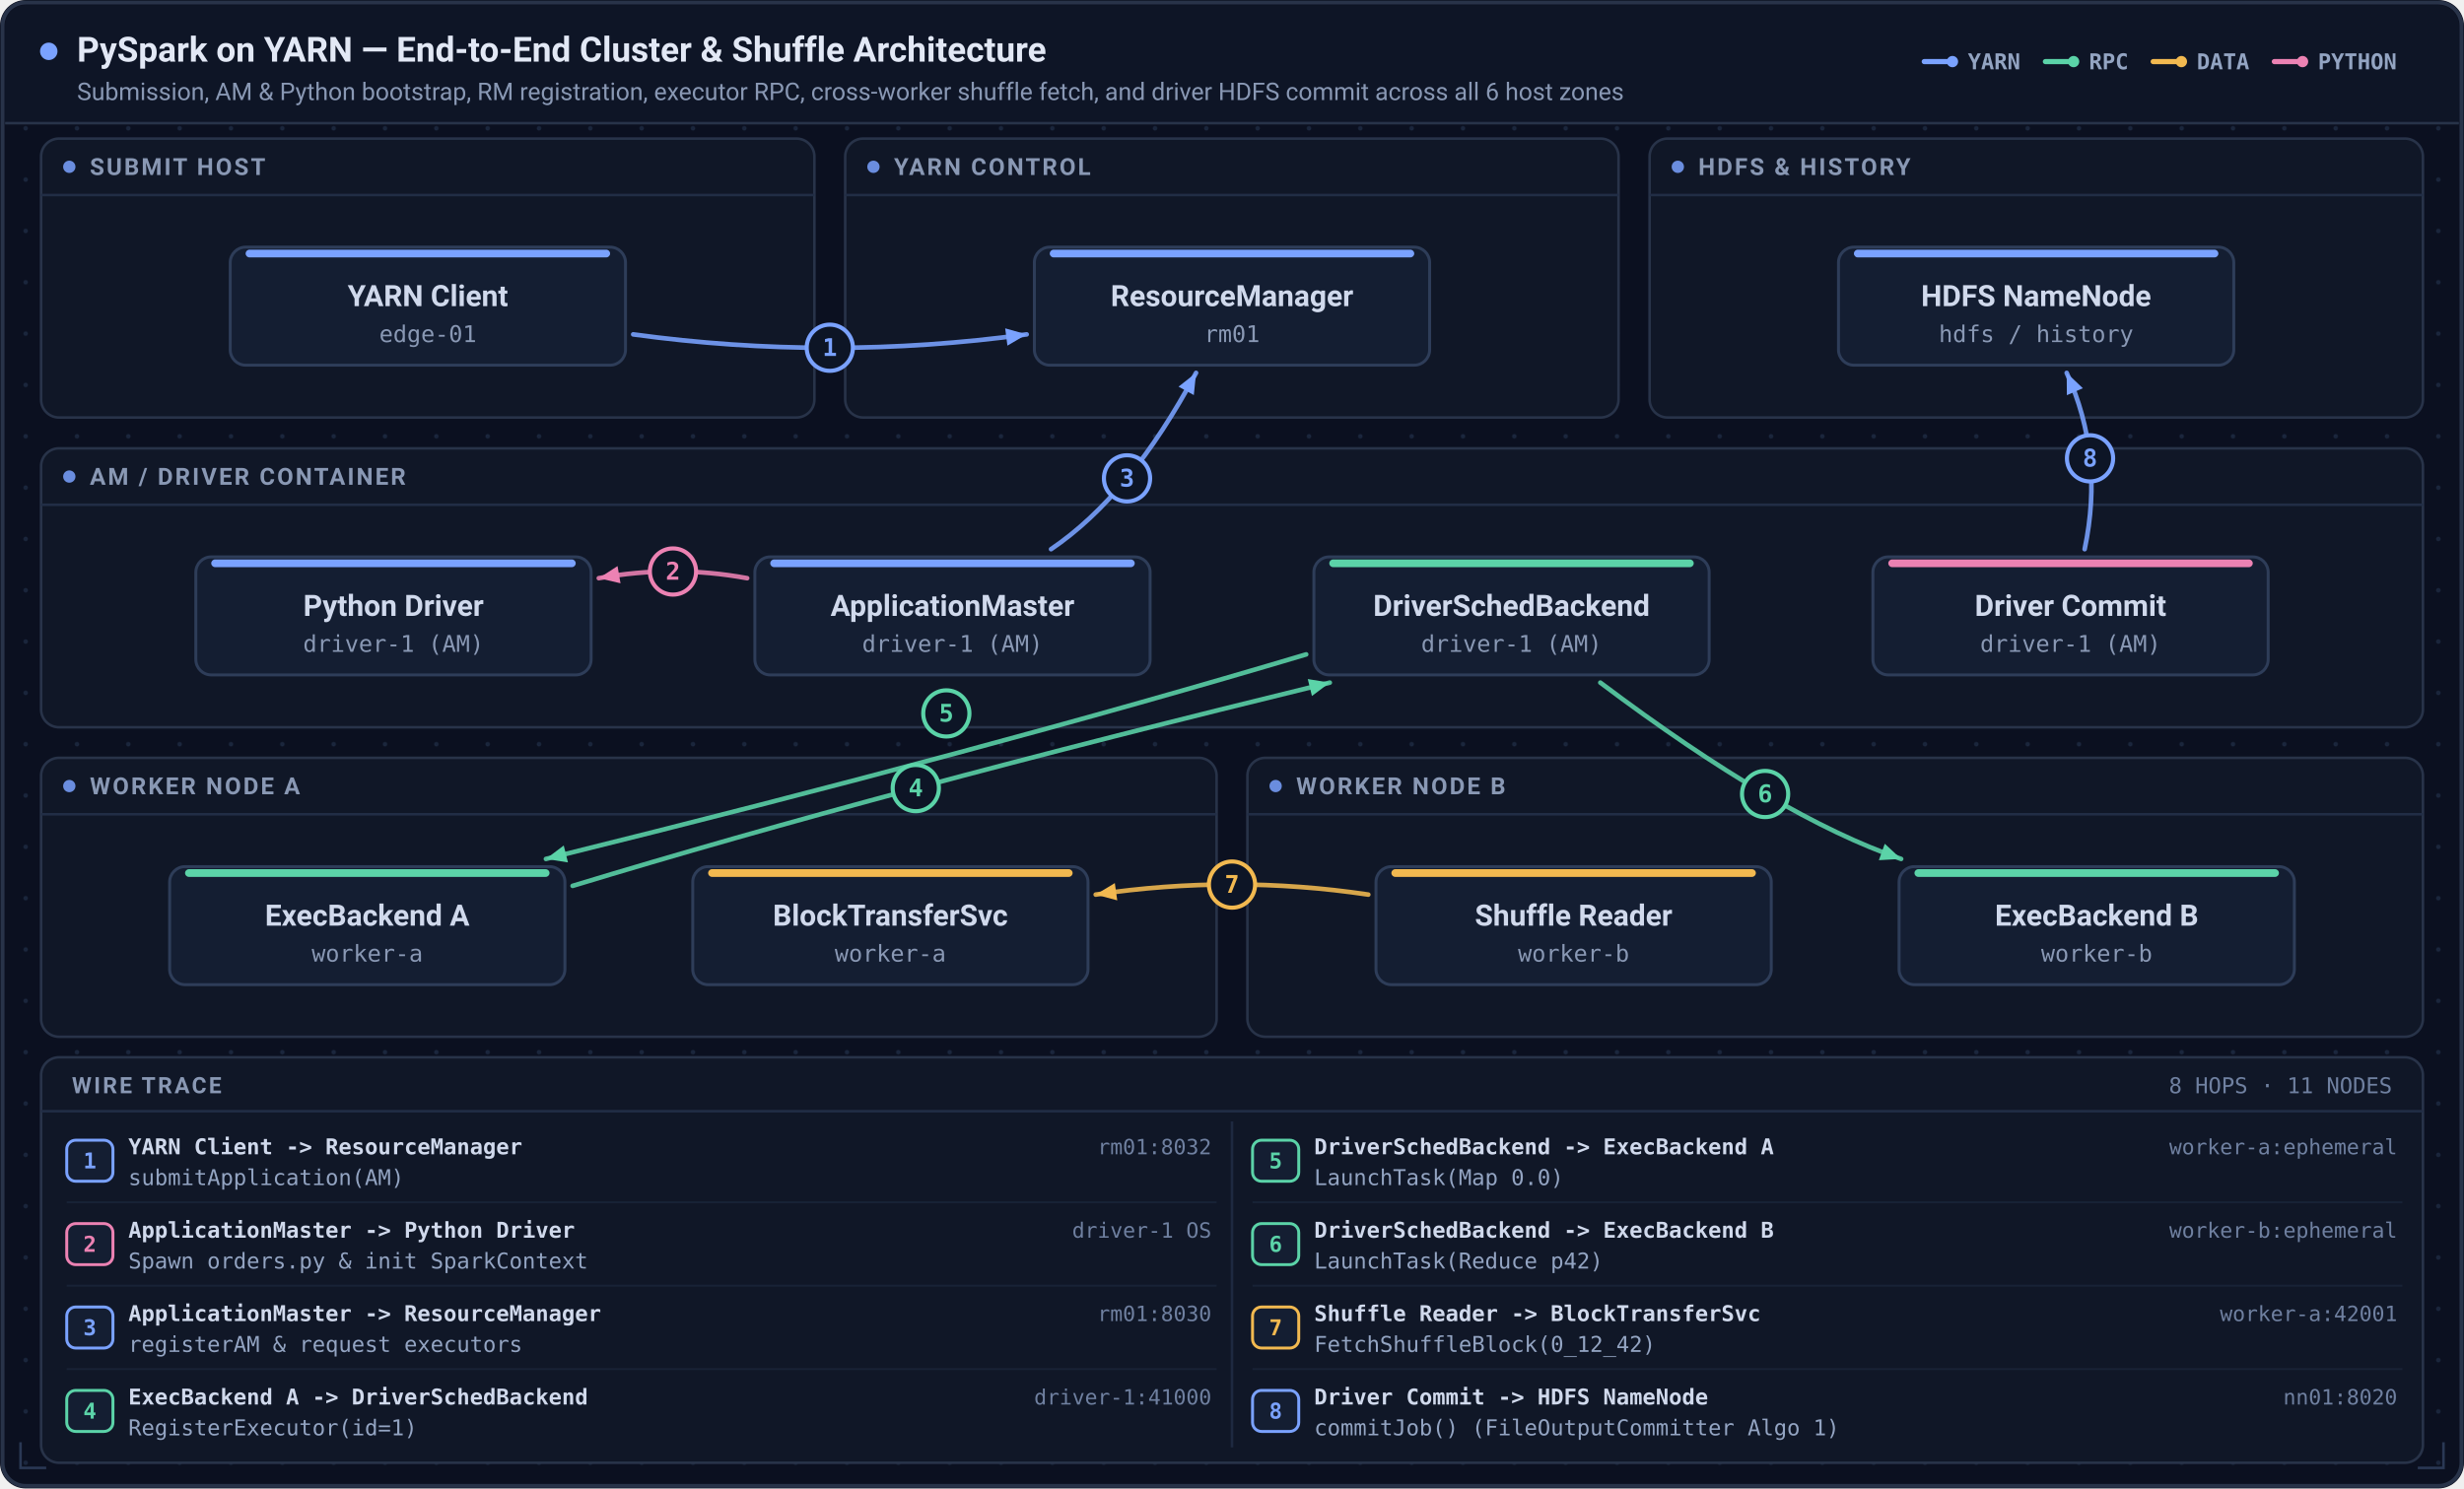
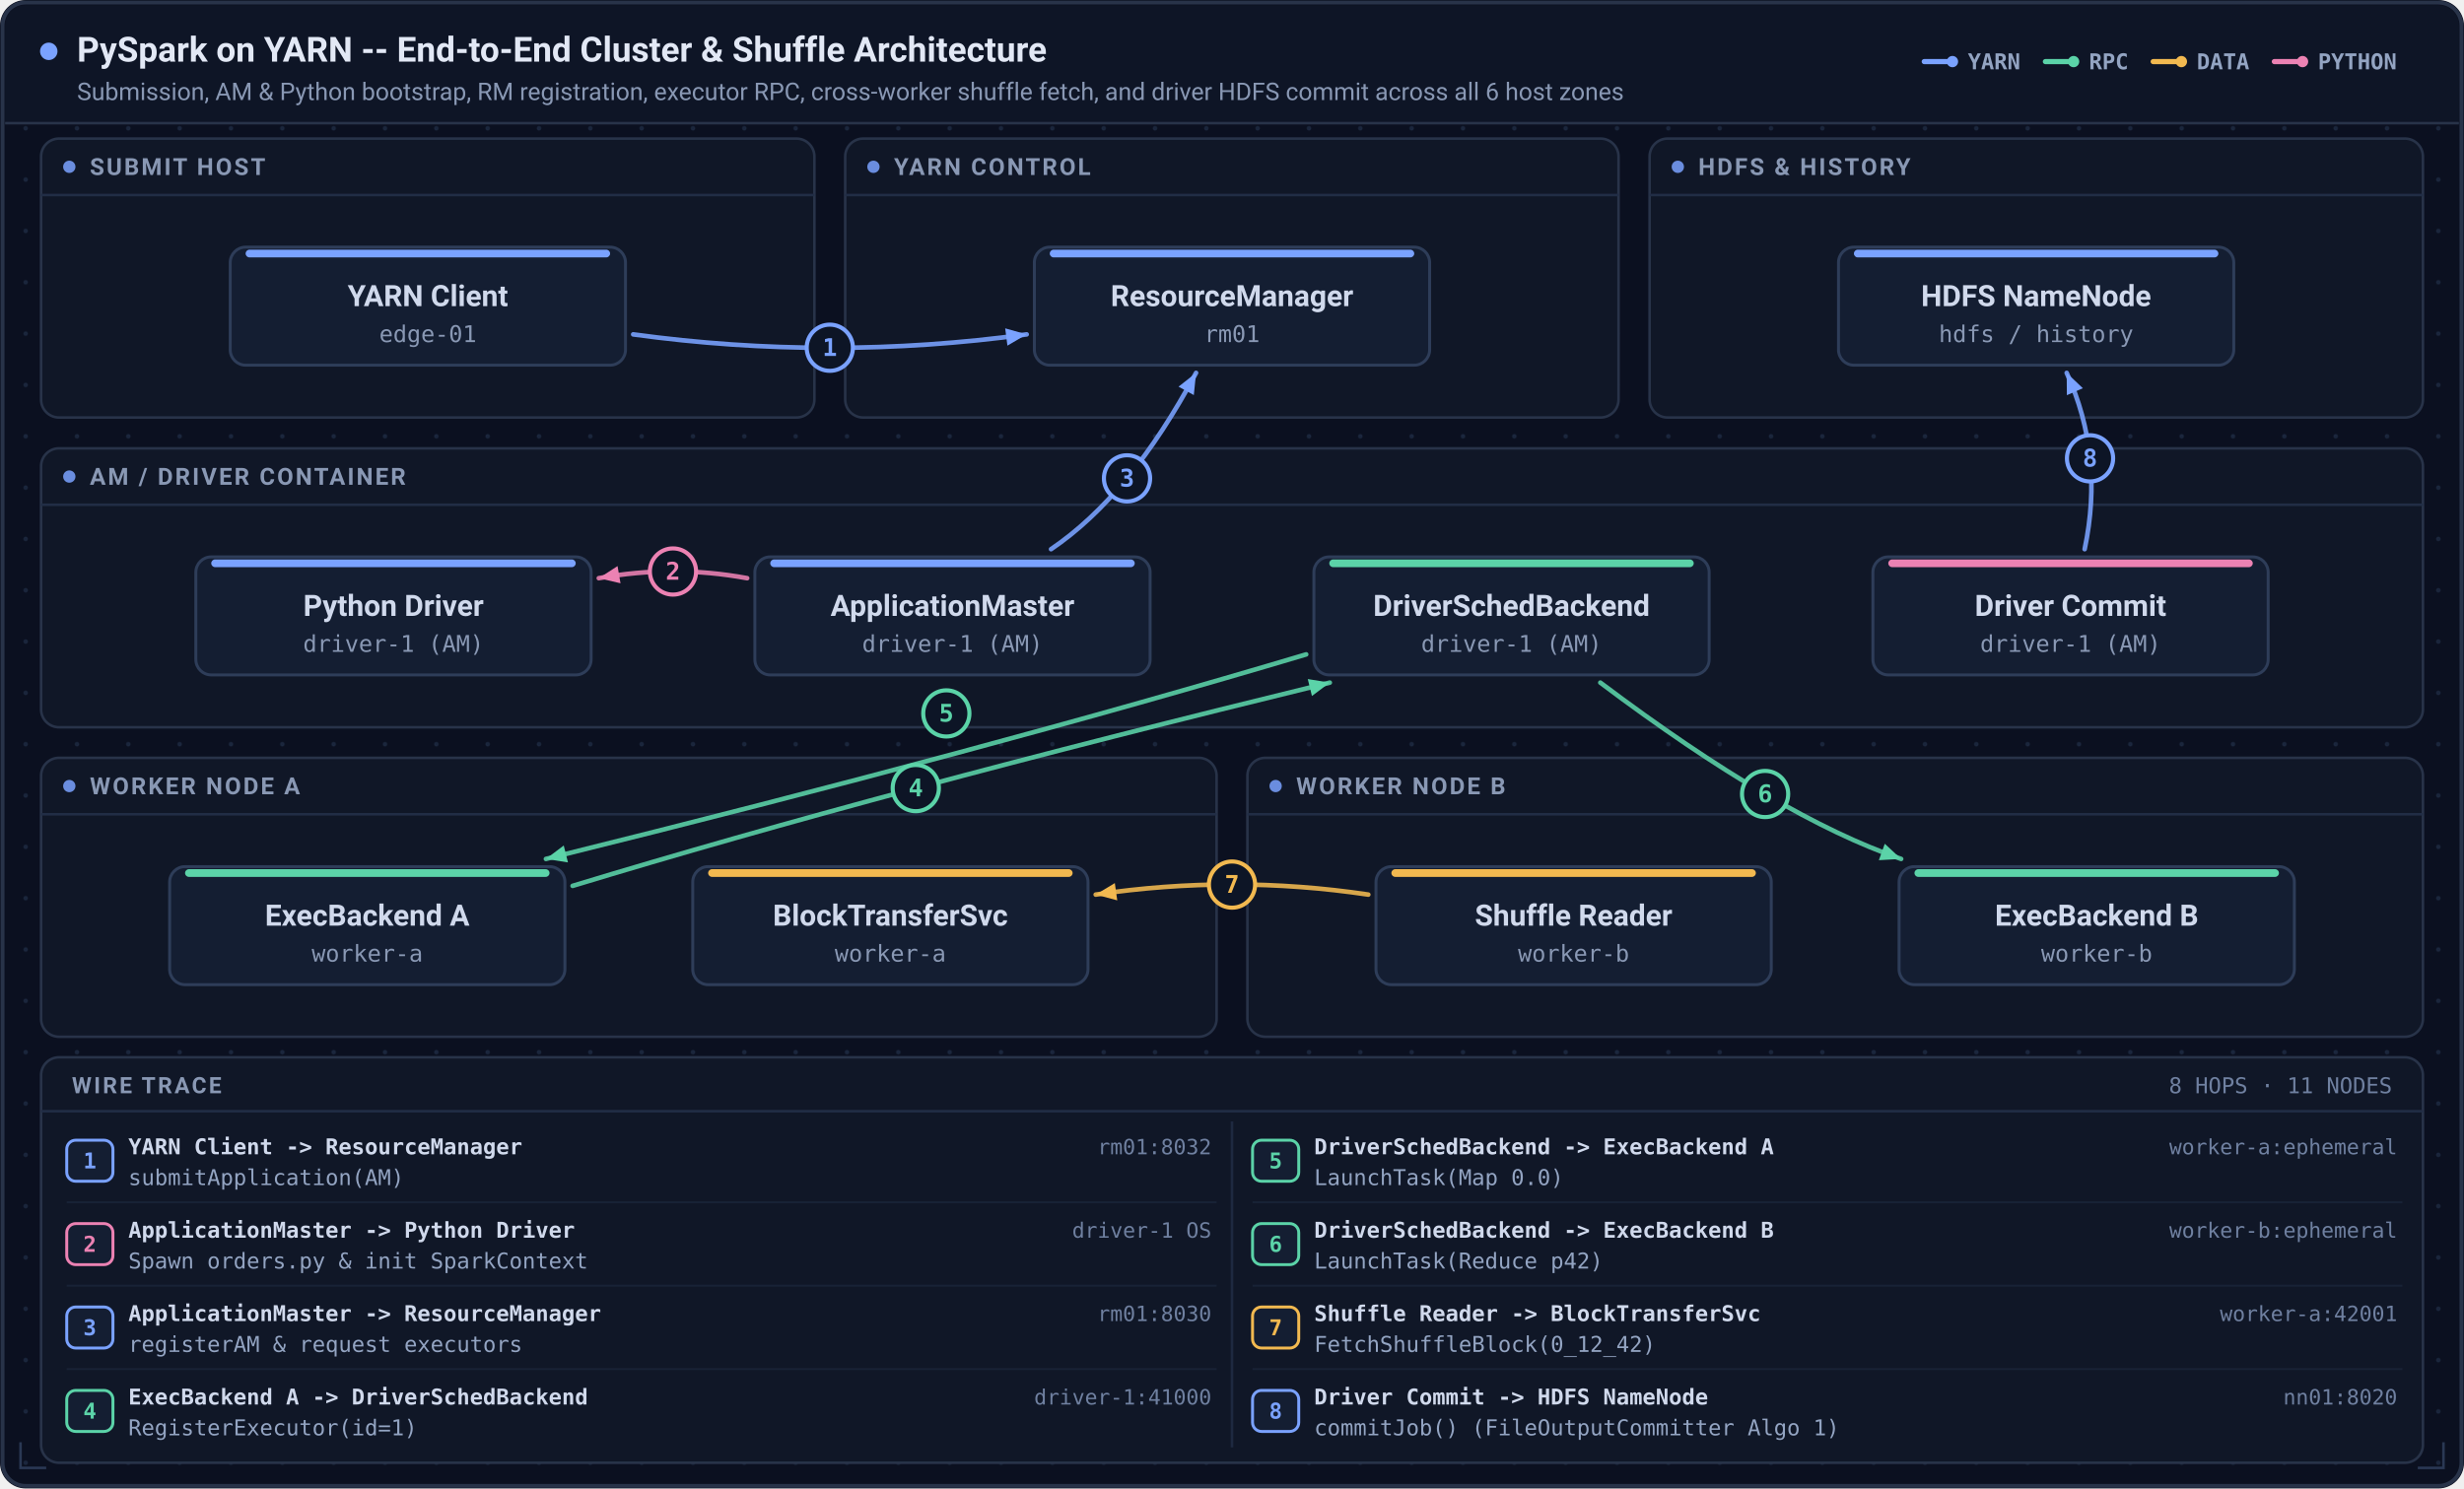
<svg xmlns="http://www.w3.org/2000/svg" width="960" height="580" viewBox="0 0 960 580" role="img" aria-labelledby="topo-title" aria-describedby="topo-desc">
  <defs>
    <pattern id="bp-grid" width="20" height="20" patternUnits="userSpaceOnUse">
      <circle cx="10" cy="10" r="0.9" fill="#1a253b" />
    </pattern>
  </defs>
  <style>
.f-sans { font-family: system-ui, -apple-system, 'Segoe UI', Roboto, Helvetica, Arial, sans-serif; }
.f-mono { font-family: ui-monospace, 'Cascadia Code', 'SFMono-Regular', Menlo, Consolas, monospace; }
@keyframes packet-travel {
  0% { transform: translate(246.7px, 130.3px); color: #7aa2ff; opacity: 0; }
  0.50% { transform: translate(246.7px, 130.3px); color: #7aa2ff; opacity: 1; }
  3.88% { transform: translate(297.3px, 134.9px); color: #7aa2ff; opacity: 1; }
  7.25% { transform: translate(349.4px, 134.9px); color: #7aa2ff; opacity: 1; }
  10.63% { transform: translate(400px, 130.3px); color: #7aa2ff; opacity: 1; }
  11.50% { transform: translate(400px, 130.3px); color: #7aa2ff; opacity: 0; }
  12.00% { transform: translate(291.1px, 225.3px); color: #ec82b3; opacity: 0; }
  13.00% { transform: translate(291.1px, 225.3px); color: #ec82b3; opacity: 1; }
  16.38% { transform: translate(272px, 223px); color: #ec82b3; opacity: 1; }
  19.75% { transform: translate(252.4px, 223px); color: #ec82b3; opacity: 1; }
  23.13% { transform: translate(233.3px, 225.3px); color: #ec82b3; opacity: 1; }
  24.00% { transform: translate(233.3px, 225.3px); color: #ec82b3; opacity: 0; }
  24.50% { transform: translate(409.5px, 214px); color: #7aa2ff; opacity: 0; }
  25.50% { transform: translate(409.5px, 214px); color: #7aa2ff; opacity: 1; }
  28.88% { transform: translate(429.3px, 197.3px); color: #7aa2ff; opacity: 1; }
  32.25% { transform: translate(448.5px, 173.9px); color: #7aa2ff; opacity: 1; }
  35.63% { transform: translate(466px, 145.3px); color: #7aa2ff; opacity: 1; }
  36.50% { transform: translate(466px, 145.3px); color: #7aa2ff; opacity: 0; }
  37.00% { transform: translate(223.1px, 345.2px); color: #5bd3a8; opacity: 0; }
  38.00% { transform: translate(223.1px, 345.2px); color: #5bd3a8; opacity: 1; }
  41.38% { transform: translate(308.3px, 320.4px); color: #5bd3a8; opacity: 1; }
  44.75% { transform: translate(408.6px, 293.5px); color: #5bd3a8; opacity: 1; }
  48.13% { transform: translate(518.1px, 266px); color: #5bd3a8; opacity: 1; }
  49.00% { transform: translate(518.1px, 266px); color: #5bd3a8; opacity: 0; }
  49.50% { transform: translate(508.9px, 255px); color: #5bd3a8; opacity: 0; }
  50.50% { transform: translate(508.9px, 255px); color: #5bd3a8; opacity: 1; }
  53.88% { transform: translate(421.8px, 280px); color: #5bd3a8; opacity: 1; }
  57.25% { transform: translate(321.1px, 307.1px); color: #5bd3a8; opacity: 1; }
  60.63% { transform: translate(212.7px, 334.7px); color: #5bd3a8; opacity: 1; }
  61.50% { transform: translate(212.7px, 334.7px); color: #5bd3a8; opacity: 0; }
  62.00% { transform: translate(623.5px, 266px); color: #5bd3a8; opacity: 0; }
  63.00% { transform: translate(623.5px, 266px); color: #5bd3a8; opacity: 1; }
  66.38% { transform: translate(667.1px, 296.7px); color: #5bd3a8; opacity: 1; }
  69.75% { transform: translate(707px, 320px); color: #5bd3a8; opacity: 1; }
  73.13% { transform: translate(740.7px, 334.7px); color: #5bd3a8; opacity: 1; }
  74.00% { transform: translate(740.7px, 334.7px); color: #5bd3a8; opacity: 0; }
  74.50% { transform: translate(533.1px, 348.6px); color: #f2b950; opacity: 0; }
  75.50% { transform: translate(533.1px, 348.6px); color: #f2b950; opacity: 1; }
  78.88% { transform: translate(498.1px, 345.1px); color: #f2b950; opacity: 1; }
  82.25% { transform: translate(461.9px, 345.1px); color: #f2b950; opacity: 1; }
  85.63% { transform: translate(426.9px, 348.6px); color: #f2b950; opacity: 1; }
  86.50% { transform: translate(426.9px, 348.6px); color: #f2b950; opacity: 0; }
  87.00% { transform: translate(812.2px, 214px); color: #7aa2ff; opacity: 0; }
  88.00% { transform: translate(812.2px, 214px); color: #7aa2ff; opacity: 1; }
  91.38% { transform: translate(814.9px, 190.4px); color: #7aa2ff; opacity: 1; }
  94.75% { transform: translate(812.5px, 167px); color: #7aa2ff; opacity: 1; }
  98.13% { transform: translate(805.2px, 145.3px); color: #7aa2ff; opacity: 1; }
  99.00% { transform: translate(805.2px, 145.3px); color: #7aa2ff; opacity: 0; }
  100% { transform: translate(246.7px, 130.3px); color: #7aa2ff; opacity: 0; }
}
#packet-orb {
  opacity: 0;
  animation: packet-travel 9s linear infinite;
}
@media (prefers-reduced-motion: reduce) {
  #packet-orb { display: none; animation: none; }
}
</style>
  <rect x="0" y="0" width="960" height="580" rx="10" fill="#0b1020" />
  <rect x="1" y="1" width="958" height="578" rx="9" fill="url(#bp-grid)" />
  <rect x="1" y="1" width="958" height="578" rx="9" fill="none" stroke="#283349" stroke-width="1.5" />
  <g stroke="#344666" stroke-width="1" fill="none" opacity="0.75">
    <path d="M 8 18 V 8 H 18" />
    <path d="M 942 8 H 952 V 18" />
    <path d="M 8 562 V 572 H 18" />
    <path d="M 942 572 H 952 V 562" />
  </g>
  <g class="header-band">
    <path d="M 10 2 H 950 A 8 8 0 0 1 958 10 V 48 H 2 V 10 A 8 8 0 0 1 10 2 Z" fill="#0e1526" />
    <line x1="2" y1="48" x2="958" y2="48" stroke="#283349" stroke-width="1" />
    <circle cx="19" cy="20" r="3.4" fill="#7aa2ff" />
-     <text class="f-sans" x="30" y="24" fill="#e2e8f5" font-size="13.5" font-weight="700">PySpark on YARN — End-to-End Cluster &amp; Shuffle Architecture</text>
+     <text class="f-sans" x="30" y="24" fill="#e2e8f5" font-size="13.5" font-weight="700">PySpark on YARN -- End-to-End Cluster &amp; Shuffle Architecture</text>
    <text class="f-sans" x="30" y="39" fill="#8998b4" font-size="9.5">Submission, AM &amp; Python bootstrap, RM registration, executor RPC, cross-worker shuffle fetch, and driver HDFS commit across all 6 host zones</text>
    <g class="channel-legend">
      <line x1="749.7" y1="24" x2="760.7" y2="24" stroke="#7aa2ff" stroke-width="2" stroke-linecap="round" />
      <circle cx="760.7" cy="24" r="2.2" fill="#7aa2ff" />
      <text class="f-mono" x="766.7" y="27" fill="#93a4c2" font-size="8.5" font-weight="600">YARN</text>
      <line x1="796.9" y1="24" x2="807.9" y2="24" stroke="#5bd3a8" stroke-width="2" stroke-linecap="round" />
      <circle cx="807.9" cy="24" r="2.2" fill="#5bd3a8" />
      <text class="f-mono" x="813.9" y="27" fill="#93a4c2" font-size="8.5" font-weight="600">RPC</text>
      <line x1="838.9" y1="24" x2="849.9" y2="24" stroke="#f2b950" stroke-width="2" stroke-linecap="round" />
      <circle cx="849.9" cy="24" r="2.2" fill="#f2b950" />
      <text class="f-mono" x="855.9" y="27" fill="#93a4c2" font-size="8.5" font-weight="600">DATA</text>
      <line x1="886.1" y1="24" x2="897.1" y2="24" stroke="#ec82b3" stroke-width="2" stroke-linecap="round" />
      <circle cx="897.1" cy="24" r="2.2" fill="#ec82b3" />
      <text class="f-mono" x="903.1" y="27" fill="#93a4c2" font-size="8.5" font-weight="600">PYTHON</text>
    </g>
  </g>
  <g class="topology-stage">
    <g class="host-zone" data-zone="submit-host">
      <rect x="16" y="54" width="301.3" height="108.7" rx="7" fill="#101727" stroke="#283349" stroke-width="1" />
      <line x1="16" y1="76" x2="317.3" y2="76" stroke="#212d45" stroke-width="1" />
      <circle cx="27" cy="65" r="2.4" fill="#7aa2ff" fill-opacity="0.85" />
      <text class="f-sans" x="35" y="68.2" fill="#8998b4" font-size="9.2" font-weight="700" letter-spacing="0.09em">SUBMIT HOST</text>
    </g>
    <g class="host-zone" data-zone="yarn-control">
      <rect x="329.3" y="54" width="301.3" height="108.7" rx="7" fill="#101727" stroke="#283349" stroke-width="1" />
      <line x1="329.3" y1="76" x2="630.7" y2="76" stroke="#212d45" stroke-width="1" />
      <circle cx="340.3" cy="65" r="2.4" fill="#7aa2ff" fill-opacity="0.85" />
      <text class="f-sans" x="348.3" y="68.2" fill="#8998b4" font-size="9.2" font-weight="700" letter-spacing="0.09em">YARN CONTROL</text>
    </g>
    <g class="host-zone" data-zone="storage-history">
      <rect x="642.7" y="54" width="301.3" height="108.7" rx="7" fill="#101727" stroke="#283349" stroke-width="1" />
      <line x1="642.7" y1="76" x2="944" y2="76" stroke="#212d45" stroke-width="1" />
      <circle cx="653.7" cy="65" r="2.4" fill="#7aa2ff" fill-opacity="0.85" />
      <text class="f-sans" x="661.7" y="68.2" fill="#8998b4" font-size="9.2" font-weight="700" letter-spacing="0.09em">HDFS &amp; HISTORY</text>
    </g>
    <g class="host-zone" data-zone="driver-jvm">
      <rect x="16" y="174.7" width="928" height="108.7" rx="7" fill="#101727" stroke="#283349" stroke-width="1" />
      <line x1="16" y1="196.7" x2="944" y2="196.7" stroke="#212d45" stroke-width="1" />
      <circle cx="27" cy="185.7" r="2.4" fill="#7aa2ff" fill-opacity="0.85" />
      <text class="f-sans" x="35" y="188.9" fill="#8998b4" font-size="9.2" font-weight="700" letter-spacing="0.09em">AM / DRIVER CONTAINER</text>
    </g>
    <g class="host-zone" data-zone="worker-node-a">
      <rect x="16" y="295.3" width="458" height="108.7" rx="7" fill="#101727" stroke="#283349" stroke-width="1" />
      <line x1="16" y1="317.3" x2="474" y2="317.3" stroke="#212d45" stroke-width="1" />
      <circle cx="27" cy="306.3" r="2.4" fill="#7aa2ff" fill-opacity="0.85" />
      <text class="f-sans" x="35" y="309.5" fill="#8998b4" font-size="9.2" font-weight="700" letter-spacing="0.09em">WORKER NODE A</text>
    </g>
    <g class="host-zone" data-zone="worker-node-b">
      <rect x="486" y="295.3" width="458" height="108.7" rx="7" fill="#101727" stroke="#283349" stroke-width="1" />
      <line x1="486" y1="317.3" x2="944" y2="317.3" stroke="#212d45" stroke-width="1" />
      <circle cx="497" cy="306.3" r="2.4" fill="#7aa2ff" fill-opacity="0.85" />
      <text class="f-sans" x="505" y="309.5" fill="#8998b4" font-size="9.2" font-weight="700" letter-spacing="0.09em">WORKER NODE B</text>
    </g>
    <g class="topo-edge" data-from="yarn-client" data-to="resource-manager">
      <path d="M 246.7 130.3 Q 323.3 140.8 400 130.3" fill="none" stroke="#7aa2ff" stroke-width="1.8" stroke-opacity="0.88" stroke-linecap="round" />
      <polygon points="-8,-3.4 0,0 -8,3.4" fill="#7aa2ff" transform="translate(400, 130.3) rotate(-7.3)" />
    </g>
    <g class="topo-edge" data-from="application-master" data-to="python-driver">
      <path d="M 291.1 225.3 Q 262.2 220 233.3 225.3" fill="none" stroke="#ec82b3" stroke-width="1.8" stroke-opacity="0.88" stroke-linecap="round" />
      <polygon points="-8,-3.4 0,0 -8,3.4" fill="#ec82b3" transform="translate(233.3, 225.3) rotate(170.2)" />
    </g>
    <g class="topo-edge" data-from="application-master" data-to="resource-manager">
      <path d="M 409.5 214 Q 440.4 193.1 466 145.3" fill="none" stroke="#7aa2ff" stroke-width="1.8" stroke-opacity="0.88" stroke-linecap="round" />
      <polygon points="-8,-3.4 0,0 -8,3.4" fill="#7aa2ff" transform="translate(466, 145.3) rotate(-61.2)" />
    </g>
    <g class="topo-edge" data-from="executor-backend" data-to="driver-scheduler-backend">
      <path d="M 223.1 345.2 Q 343.1 308.7 518.1 266" fill="none" stroke="#5bd3a8" stroke-width="1.8" stroke-opacity="0.88" stroke-linecap="round" />
      <polygon points="-8,-3.4 0,0 -8,3.4" fill="#5bd3a8" transform="translate(518.1, 266) rotate(-13.8)" />
    </g>
    <g class="topo-edge" data-from="driver-scheduler-backend" data-to="executor-backend">
      <path d="M 508.9 255 Q 385 292 212.7 334.7" fill="none" stroke="#5bd3a8" stroke-width="1.8" stroke-opacity="0.88" stroke-linecap="round" />
      <polygon points="-8,-3.4 0,0 -8,3.4" fill="#5bd3a8" transform="translate(212.7, 334.7) rotate(166)" />
    </g>
    <g class="topo-edge" data-from="driver-scheduler-backend" data-to="executor-backend-b">
      <path d="M 623.5 266 Q 693.3 318.5 740.7 334.7" fill="none" stroke="#5bd3a8" stroke-width="1.8" stroke-opacity="0.88" stroke-linecap="round" />
      <polygon points="-8,-3.4 0,0 -8,3.4" fill="#5bd3a8" transform="translate(740.7, 334.7) rotate(19.8)" />
    </g>
    <g class="topo-edge" data-from="shuffle-reader" data-to="block-transfer-service">
      <path d="M 533.1 348.6 Q 480 340.7 426.9 348.6" fill="none" stroke="#f2b950" stroke-width="1.8" stroke-opacity="0.88" stroke-linecap="round" />
      <polygon points="-8,-3.4 0,0 -8,3.4" fill="#f2b950" transform="translate(426.9, 348.6) rotate(172)" />
    </g>
    <g class="topo-edge" data-from="file-commit-protocol" data-to="hdfs-namenode">
      <path d="M 812.2 214 Q 819.9 177.5 805.2 145.3" fill="none" stroke="#7aa2ff" stroke-width="1.8" stroke-opacity="0.88" stroke-linecap="round" />
      <polygon points="-8,-3.4 0,0 -8,3.4" fill="#7aa2ff" transform="translate(805.2, 145.3) rotate(-113.5)" />
    </g>
    <g class="topo-node" data-id="yarn-client">
      <rect x="89.7" y="96.3" width="154" height="46" rx="6" fill="#141e32" stroke="#2e3d59" stroke-width="1.15" />
      <rect x="95.7" y="97.3" width="142" height="3" rx="1.5" fill="#7aa2ff" />
      <text class="f-sans" x="166.7" y="119.3" text-anchor="middle" fill="#d0d9ec" font-size="11.5" font-weight="700">YARN Client</text>
      <text class="f-mono" x="166.7" y="133.3" text-anchor="middle" fill="#8998b4" font-size="9">edge-01</text>
    </g>
    <g class="topo-node" data-id="resource-manager">
      <rect x="403" y="96.3" width="154" height="46" rx="6" fill="#141e32" stroke="#2e3d59" stroke-width="1.15" />
      <rect x="409" y="97.3" width="142" height="3" rx="1.5" fill="#7aa2ff" />
      <text class="f-sans" x="480" y="119.3" text-anchor="middle" fill="#d0d9ec" font-size="11.5" font-weight="700">ResourceManager</text>
      <text class="f-mono" x="480" y="133.3" text-anchor="middle" fill="#8998b4" font-size="9">rm01</text>
    </g>
    <g class="topo-node" data-id="hdfs-namenode">
      <rect x="716.3" y="96.3" width="154" height="46" rx="6" fill="#141e32" stroke="#2e3d59" stroke-width="1.15" />
      <rect x="722.3" y="97.3" width="142" height="3" rx="1.5" fill="#7aa2ff" />
      <text class="f-sans" x="793.3" y="119.3" text-anchor="middle" fill="#d0d9ec" font-size="11.5" font-weight="700">HDFS NameNode</text>
      <text class="f-mono" x="793.3" y="133.3" text-anchor="middle" fill="#8998b4" font-size="9">hdfs / history</text>
    </g>
    <g class="topo-node" data-id="python-driver">
      <rect x="76.3" y="217" width="154" height="46" rx="6" fill="#141e32" stroke="#2e3d59" stroke-width="1.15" />
      <rect x="82.3" y="218" width="142" height="3" rx="1.5" fill="#7aa2ff" />
      <text class="f-sans" x="153.3" y="240" text-anchor="middle" fill="#d0d9ec" font-size="11.5" font-weight="700">Python Driver</text>
      <text class="f-mono" x="153.3" y="254" text-anchor="middle" fill="#8998b4" font-size="9">driver-1 (AM)</text>
    </g>
    <g class="topo-node" data-id="application-master">
      <rect x="294.1" y="217" width="154" height="46" rx="6" fill="#141e32" stroke="#2e3d59" stroke-width="1.15" />
      <rect x="300.1" y="218" width="142" height="3" rx="1.5" fill="#7aa2ff" />
      <text class="f-sans" x="371.1" y="240" text-anchor="middle" fill="#d0d9ec" font-size="11.5" font-weight="700">ApplicationMaster</text>
      <text class="f-mono" x="371.1" y="254" text-anchor="middle" fill="#8998b4" font-size="9">driver-1 (AM)</text>
    </g>
    <g class="topo-node" data-id="driver-scheduler-backend">
      <rect x="511.9" y="217" width="154" height="46" rx="6" fill="#141e32" stroke="#2e3d59" stroke-width="1.15" />
      <rect x="517.9" y="218" width="142" height="3" rx="1.5" fill="#5bd3a8" />
      <text class="f-sans" x="588.9" y="240" text-anchor="middle" fill="#d0d9ec" font-size="11.5" font-weight="700">DriverSchedBackend</text>
      <text class="f-mono" x="588.9" y="254" text-anchor="middle" fill="#8998b4" font-size="9">driver-1 (AM)</text>
    </g>
    <g class="topo-node" data-id="file-commit-protocol">
      <rect x="729.7" y="217" width="154" height="46" rx="6" fill="#141e32" stroke="#2e3d59" stroke-width="1.15" />
      <rect x="735.7" y="218" width="142" height="3" rx="1.5" fill="#ec82b3" />
      <text class="f-sans" x="806.7" y="240" text-anchor="middle" fill="#d0d9ec" font-size="11.5" font-weight="700">Driver Commit</text>
      <text class="f-mono" x="806.7" y="254" text-anchor="middle" fill="#8998b4" font-size="9">driver-1 (AM)</text>
    </g>
    <g class="topo-node" data-id="executor-backend">
      <rect x="66.1" y="337.7" width="154" height="46" rx="6" fill="#141e32" stroke="#2e3d59" stroke-width="1.15" />
      <rect x="72.1" y="338.7" width="142" height="3" rx="1.5" fill="#5bd3a8" />
      <text class="f-sans" x="143.1" y="360.7" text-anchor="middle" fill="#d0d9ec" font-size="11.5" font-weight="700">ExecBackend A</text>
      <text class="f-mono" x="143.1" y="374.7" text-anchor="middle" fill="#8998b4" font-size="9">worker-a</text>
    </g>
    <g class="topo-node" data-id="block-transfer-service">
      <rect x="269.9" y="337.7" width="154" height="46" rx="6" fill="#141e32" stroke="#2e3d59" stroke-width="1.15" />
      <rect x="275.9" y="338.7" width="142" height="3" rx="1.5" fill="#f2b950" />
      <text class="f-sans" x="346.9" y="360.7" text-anchor="middle" fill="#d0d9ec" font-size="11.5" font-weight="700">BlockTransferSvc</text>
      <text class="f-mono" x="346.9" y="374.7" text-anchor="middle" fill="#8998b4" font-size="9">worker-a</text>
    </g>
    <g class="topo-node" data-id="shuffle-reader">
      <rect x="536.1" y="337.7" width="154" height="46" rx="6" fill="#141e32" stroke="#2e3d59" stroke-width="1.15" />
      <rect x="542.1" y="338.7" width="142" height="3" rx="1.5" fill="#f2b950" />
      <text class="f-sans" x="613.1" y="360.7" text-anchor="middle" fill="#d0d9ec" font-size="11.5" font-weight="700">Shuffle Reader</text>
      <text class="f-mono" x="613.1" y="374.7" text-anchor="middle" fill="#8998b4" font-size="9">worker-b</text>
    </g>
    <g class="topo-node" data-id="executor-backend-b">
      <rect x="739.9" y="337.7" width="154" height="46" rx="6" fill="#141e32" stroke="#2e3d59" stroke-width="1.15" />
      <rect x="745.9" y="338.7" width="142" height="3" rx="1.5" fill="#5bd3a8" />
      <text class="f-sans" x="816.9" y="360.7" text-anchor="middle" fill="#d0d9ec" font-size="11.5" font-weight="700">ExecBackend B</text>
      <text class="f-mono" x="816.9" y="374.7" text-anchor="middle" fill="#8998b4" font-size="9">worker-b</text>
    </g>
    <g class="hop-badge" data-hop="1">
      <circle cx="323.3" cy="135.5" r="9" fill="#0d1526" stroke="#7aa2ff" stroke-width="1.6" />
      <text class="f-mono" x="323.3" y="138.7" text-anchor="middle" fill="#7aa2ff" font-size="9.5" font-weight="700">1</text>
    </g>
    <g class="hop-badge" data-hop="2">
      <circle cx="262.2" cy="222.7" r="9" fill="#0d1526" stroke="#ec82b3" stroke-width="1.6" />
      <text class="f-mono" x="262.2" y="225.9" text-anchor="middle" fill="#ec82b3" font-size="9.5" font-weight="700">2</text>
    </g>
    <g class="hop-badge" data-hop="3">
      <circle cx="439.1" cy="186.4" r="9" fill="#0d1526" stroke="#7aa2ff" stroke-width="1.6" />
      <text class="f-mono" x="439.1" y="189.6" text-anchor="middle" fill="#7aa2ff" font-size="9.5" font-weight="700">3</text>
    </g>
    <g class="hop-badge" data-hop="4">
      <circle cx="356.8" cy="307.1" r="9" fill="#0d1526" stroke="#5bd3a8" stroke-width="1.6" />
      <text class="f-mono" x="356.8" y="310.3" text-anchor="middle" fill="#5bd3a8" font-size="9.5" font-weight="700">4</text>
    </g>
    <g class="hop-badge" data-hop="5">
      <circle cx="368.7" cy="278" r="9" fill="#0d1526" stroke="#5bd3a8" stroke-width="1.6" />
      <text class="f-mono" x="368.7" y="281.2" text-anchor="middle" fill="#5bd3a8" font-size="9.5" font-weight="700">5</text>
    </g>
    <g class="hop-badge" data-hop="6">
      <circle cx="687.7" cy="309.4" r="9" fill="#0d1526" stroke="#5bd3a8" stroke-width="1.6" />
      <text class="f-mono" x="687.7" y="312.6" text-anchor="middle" fill="#5bd3a8" font-size="9.5" font-weight="700">6</text>
    </g>
    <g class="hop-badge" data-hop="7">
      <circle cx="480" cy="344.7" r="9" fill="#0d1526" stroke="#f2b950" stroke-width="1.6" />
      <text class="f-mono" x="480" y="347.9" text-anchor="middle" fill="#f2b950" font-size="9.5" font-weight="700">7</text>
    </g>
    <g class="hop-badge" data-hop="8">
      <circle cx="814.3" cy="178.6" r="9" fill="#0d1526" stroke="#7aa2ff" stroke-width="1.6" />
      <text class="f-mono" x="814.3" y="181.8" text-anchor="middle" fill="#7aa2ff" font-size="9.5" font-weight="700">8</text>
    </g>
    <g id="packet-orb" aria-hidden="true">
      <circle cx="0" cy="0" r="11" fill="currentColor" fill-opacity="0.22" />
      <circle cx="0" cy="0" r="6.2" fill="currentColor" fill-opacity="0.48" />
      <circle cx="0" cy="0" r="3.4" fill="#ffffff" stroke="currentColor" stroke-width="1.5" />
    </g>
  </g>
  <g class="wire-trace-strip">
    <rect x="16" y="412" width="928" height="158" rx="7" fill="#101727" stroke="#283349" stroke-width="1" />
    <line x1="16" y1="433" x2="944" y2="433" stroke="#212d45" stroke-width="1" />
    <text class="f-sans" x="28" y="426" fill="#8998b4" font-size="8.8" font-weight="700" letter-spacing="0.1em">WIRE TRACE</text>
    <text class="f-mono" x="932" y="426" text-anchor="end" fill="#6f80a0" font-size="8.5">8 HOPS · 11 NODES</text>
    <line x1="480" y1="437" x2="480" y2="564" stroke="#1e2940" stroke-width="1" />
    <g class="trace-row" data-hop="1">
      <rect x="26" y="444.3" width="18" height="16" rx="3.5" fill="#141e32" stroke="#7aa2ff" stroke-width="1.15" />
      <text class="f-mono" x="35" y="455.3" text-anchor="middle" fill="#7aa2ff" font-size="8.5" font-weight="700">1</text>
      <text class="f-mono" x="50" y="449.8" fill="#d0d9ec" font-size="8.5" font-weight="600">YARN Client -&gt; ResourceManager</text>
      <text class="f-mono" x="472" y="449.8" text-anchor="end" fill="#6f80a0" font-size="8.2">rm01:8032</text>
      <text class="f-mono" x="50" y="461.8" fill="#93a4c2" font-size="8.5">submitApplication(AM)</text>
    </g>
    <g class="trace-row" data-hop="2">
      <line x1="26" y1="468.5" x2="474" y2="468.5" stroke="#182236" stroke-width="0.75" />
      <rect x="26" y="476.8" width="18" height="16" rx="3.5" fill="#141e32" stroke="#ec82b3" stroke-width="1.15" />
      <text class="f-mono" x="35" y="487.8" text-anchor="middle" fill="#ec82b3" font-size="8.5" font-weight="700">2</text>
      <text class="f-mono" x="50" y="482.3" fill="#d0d9ec" font-size="8.5" font-weight="600">ApplicationMaster -&gt; Python Driver</text>
      <text class="f-mono" x="472" y="482.3" text-anchor="end" fill="#6f80a0" font-size="8.2">driver-1 OS</text>
      <text class="f-mono" x="50" y="494.3" fill="#93a4c2" font-size="8.5">Spawn orders.py &amp; init SparkContext</text>
    </g>
    <g class="trace-row" data-hop="3">
      <line x1="26" y1="501" x2="474" y2="501" stroke="#182236" stroke-width="0.75" />
      <rect x="26" y="509.3" width="18" height="16" rx="3.5" fill="#141e32" stroke="#7aa2ff" stroke-width="1.15" />
      <text class="f-mono" x="35" y="520.3" text-anchor="middle" fill="#7aa2ff" font-size="8.5" font-weight="700">3</text>
      <text class="f-mono" x="50" y="514.8" fill="#d0d9ec" font-size="8.5" font-weight="600">ApplicationMaster -&gt; ResourceManager</text>
      <text class="f-mono" x="472" y="514.8" text-anchor="end" fill="#6f80a0" font-size="8.2">rm01:8030</text>
      <text class="f-mono" x="50" y="526.8" fill="#93a4c2" font-size="8.5">registerAM &amp; request executors</text>
    </g>
    <g class="trace-row" data-hop="4">
      <line x1="26" y1="533.5" x2="474" y2="533.5" stroke="#182236" stroke-width="0.75" />
      <rect x="26" y="541.8" width="18" height="16" rx="3.5" fill="#141e32" stroke="#5bd3a8" stroke-width="1.15" />
      <text class="f-mono" x="35" y="552.8" text-anchor="middle" fill="#5bd3a8" font-size="8.5" font-weight="700">4</text>
      <text class="f-mono" x="50" y="547.3" fill="#d0d9ec" font-size="8.5" font-weight="600">ExecBackend A -&gt; DriverSchedBackend</text>
      <text class="f-mono" x="472" y="547.3" text-anchor="end" fill="#6f80a0" font-size="8.2">driver-1:41000</text>
      <text class="f-mono" x="50" y="559.3" fill="#93a4c2" font-size="8.5">RegisterExecutor(id=1)</text>
    </g>
    <g class="trace-row" data-hop="5">
      <rect x="488" y="444.3" width="18" height="16" rx="3.5" fill="#141e32" stroke="#5bd3a8" stroke-width="1.15" />
      <text class="f-mono" x="497" y="455.3" text-anchor="middle" fill="#5bd3a8" font-size="8.5" font-weight="700">5</text>
      <text class="f-mono" x="512" y="449.8" fill="#d0d9ec" font-size="8.5" font-weight="600">DriverSchedBackend -&gt; ExecBackend A</text>
      <text class="f-mono" x="934" y="449.8" text-anchor="end" fill="#6f80a0" font-size="8.2">worker-a:ephemeral</text>
      <text class="f-mono" x="512" y="461.8" fill="#93a4c2" font-size="8.5">LaunchTask(Map 0.0)</text>
    </g>
    <g class="trace-row" data-hop="6">
      <line x1="488" y1="468.5" x2="936" y2="468.5" stroke="#182236" stroke-width="0.75" />
      <rect x="488" y="476.8" width="18" height="16" rx="3.5" fill="#141e32" stroke="#5bd3a8" stroke-width="1.15" />
      <text class="f-mono" x="497" y="487.8" text-anchor="middle" fill="#5bd3a8" font-size="8.5" font-weight="700">6</text>
      <text class="f-mono" x="512" y="482.3" fill="#d0d9ec" font-size="8.5" font-weight="600">DriverSchedBackend -&gt; ExecBackend B</text>
      <text class="f-mono" x="934" y="482.3" text-anchor="end" fill="#6f80a0" font-size="8.2">worker-b:ephemeral</text>
      <text class="f-mono" x="512" y="494.3" fill="#93a4c2" font-size="8.5">LaunchTask(Reduce p42)</text>
    </g>
    <g class="trace-row" data-hop="7">
      <line x1="488" y1="501" x2="936" y2="501" stroke="#182236" stroke-width="0.75" />
      <rect x="488" y="509.3" width="18" height="16" rx="3.5" fill="#141e32" stroke="#f2b950" stroke-width="1.15" />
      <text class="f-mono" x="497" y="520.3" text-anchor="middle" fill="#f2b950" font-size="8.5" font-weight="700">7</text>
      <text class="f-mono" x="512" y="514.8" fill="#d0d9ec" font-size="8.5" font-weight="600">Shuffle Reader -&gt; BlockTransferSvc</text>
      <text class="f-mono" x="934" y="514.8" text-anchor="end" fill="#6f80a0" font-size="8.2">worker-a:42001</text>
      <text class="f-mono" x="512" y="526.8" fill="#93a4c2" font-size="8.5">FetchShuffleBlock(0_12_42)</text>
    </g>
    <g class="trace-row" data-hop="8">
      <line x1="488" y1="533.5" x2="936" y2="533.5" stroke="#182236" stroke-width="0.75" />
      <rect x="488" y="541.8" width="18" height="16" rx="3.5" fill="#141e32" stroke="#7aa2ff" stroke-width="1.15" />
      <text class="f-mono" x="497" y="552.8" text-anchor="middle" fill="#7aa2ff" font-size="8.5" font-weight="700">8</text>
      <text class="f-mono" x="512" y="547.3" fill="#d0d9ec" font-size="8.5" font-weight="600">Driver Commit -&gt; HDFS NameNode</text>
      <text class="f-mono" x="934" y="547.3" text-anchor="end" fill="#6f80a0" font-size="8.2">nn01:8020</text>
      <text class="f-mono" x="512" y="559.3" fill="#93a4c2" font-size="8.5">commitJob() (FileOutputCommitter Algo 1)</text>
    </g>
  </g>
</svg>
